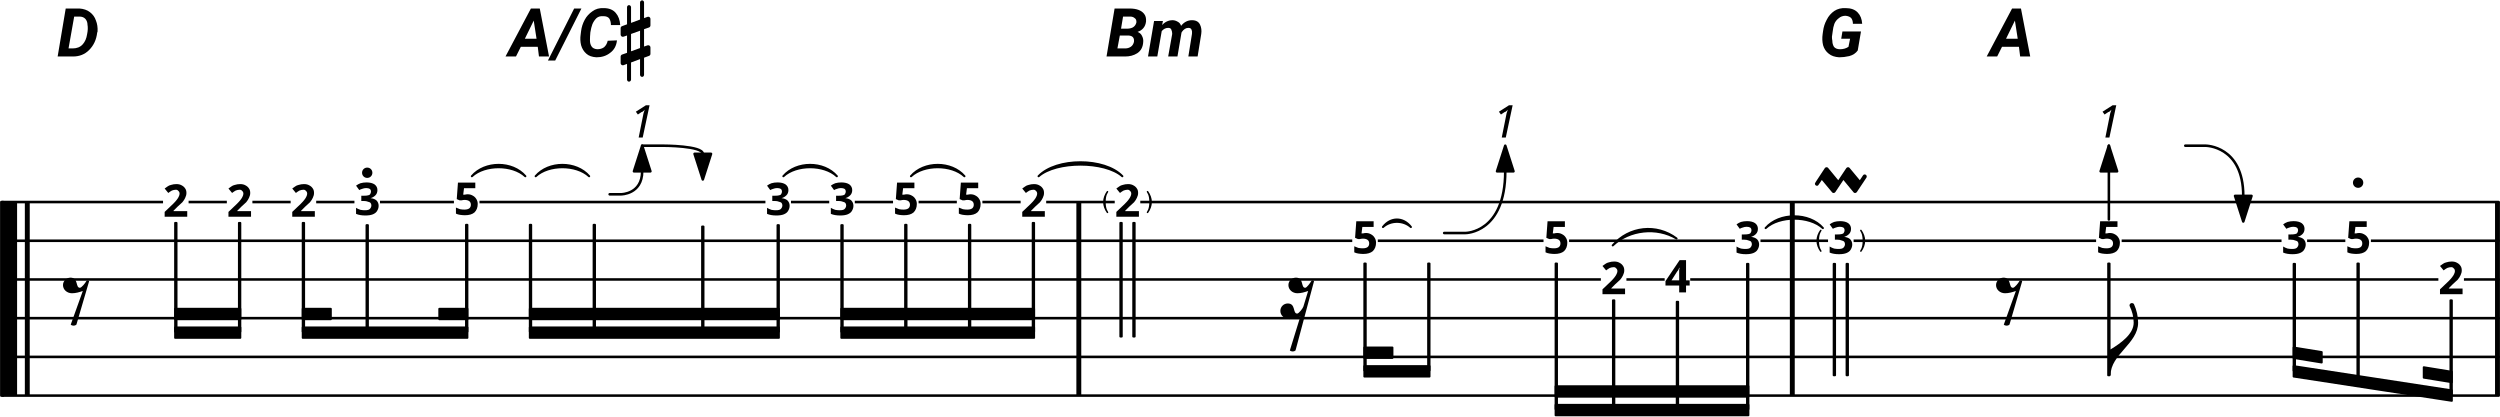
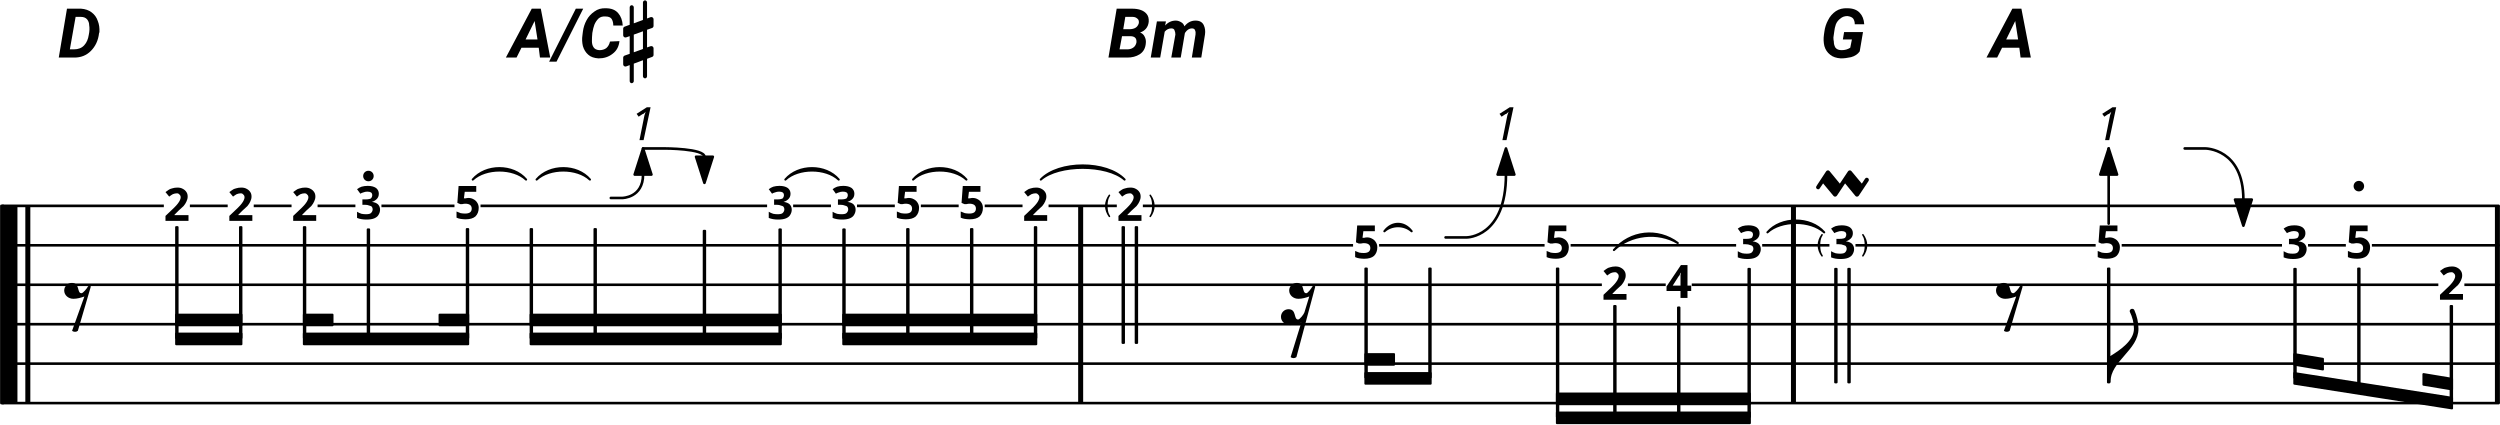
- <svg xmlns="http://www.w3.org/2000/svg" version="1.2" width="170.21mm" height="28.34mm" viewBox="-0.06 -9.389 96.86 16.128">
+ <svg xmlns="http://www.w3.org/2000/svg" version="1.2" width="167.05mm" height="28.34mm" viewBox="-0.06 -9.389 95.06 16.128">
  <style type="text/css">

tspan { white-space: pre; }

</style>
  <g transform="translate(0.9, 2.1892)">
    <rect x="0" y="-3.75" width="0.19" height="7.5" ry="0" fill="currentColor" />
  </g>
  <g transform="translate(0, 2.1892)">
    <rect x="0" y="-3.75" width="0.6" height="7.5" ry="0" fill="currentColor" />
  </g>
  <g transform="translate(0, 5.9392)">
-     <line stroke-linejoin="round" stroke-linecap="round" stroke-width="0.1" stroke="currentColor" x1="0.05" y1="0" x2="96.75" y2="0" />
+     <line stroke-linejoin="round" stroke-linecap="round" stroke-width="0.1" stroke="currentColor" x1="0.05" y1="0" x2="94.95" y2="0" />
  </g>
  <g transform="translate(0, 4.4392)">
-     <line stroke-linejoin="round" stroke-linecap="round" stroke-width="0.1" stroke="currentColor" x1="0.05" y1="0" x2="96.75" y2="0" />
+     <line stroke-linejoin="round" stroke-linecap="round" stroke-width="0.1" stroke="currentColor" x1="0.05" y1="0" x2="94.95" y2="0" />
  </g>
  <g transform="translate(0, 2.9392)">
-     <line stroke-linejoin="round" stroke-linecap="round" stroke-width="0.1" stroke="currentColor" x1="0.05" y1="0" x2="96.75" y2="0" />
+     <line stroke-linejoin="round" stroke-linecap="round" stroke-width="0.1" stroke="currentColor" x1="0.05" y1="0" x2="94.95" y2="0" />
  </g>
  <g transform="translate(0, 1.4392)">
-     <line stroke-linejoin="round" stroke-linecap="round" stroke-width="0.1" stroke="currentColor" x1="0.05" y1="0" x2="96.75" y2="0" />
+     <line stroke-linejoin="round" stroke-linecap="round" stroke-width="0.1" stroke="currentColor" x1="0.05" y1="0" x2="94.95" y2="0" />
  </g>
  <g transform="translate(0, -0.0608)">
-     <line stroke-linejoin="round" stroke-linecap="round" stroke-width="0.1" stroke="currentColor" x1="0.05" y1="0" x2="96.75" y2="0" />
+     <line stroke-linejoin="round" stroke-linecap="round" stroke-width="0.1" stroke="currentColor" x1="0.05" y1="0" x2="94.95" y2="0" />
  </g>
  <g transform="translate(0, -1.5608)">
-     <line stroke-linejoin="round" stroke-linecap="round" stroke-width="0.1" stroke="currentColor" x1="0.05" y1="0" x2="96.75" y2="0" />
-   </g>
-   <g transform="translate(96.61, 2.1892)">
+     <line stroke-linejoin="round" stroke-linecap="round" stroke-width="0.1" stroke="currentColor" x1="0.05" y1="0" x2="94.95" y2="0" />
+   </g>
+   <g transform="translate(94.81, 2.1892)">
    <rect x="0" y="-3.75" width="0.19" height="7.5" ry="0" fill="currentColor" />
  </g>
-   <g transform="translate(69.2867, 2.1892)">
+   <g transform="translate(68.0406, 2.1892)">
    <rect x="0" y="-3.75" width="0.19" height="7.5" ry="0" fill="currentColor" />
  </g>
-   <g transform="translate(41.6425, 2.1892)">
+   <g transform="translate(40.9357, 2.1892)">
    <rect x="0" y="-3.75" width="0.19" height="7.5" ry="0" fill="currentColor" />
  </g>
  <g class="chord-label">
    <g transform="translate(2.14, -7.2)">
      <text font-family="Roboto" font-weight="bold" font-style="italic" font-size="2.616" text-anchor="start" fill="currentColor">
        <tspan>D</tspan>
      </text>
    </g>
  </g>
  <g transform="translate(2.39, 2.1892)">
    <path transform="scale(0.004, -0.004)" d="M70 205c79 0 46 -98 91 -98c16 0 54 48 61 63c6 12 23 12 28 0l-123 -420c-8 -7 -17 -10 -27 -10s-20 3 -28 10l117 326c-34 -12 -69 -22 -105 -22c-47 0 -87 34 -87 79c0 40 33 72 73 72z" fill="currentColor" />
  </g>
-   <g transform="translate(86.8552, -1.7991)">
+   <g transform="translate(85.2451, -1.7991)">
    <polygon stroke-linejoin="round" stroke-linecap="round" stroke-width="0.1" fill="currentColor" stroke="currentColor" points="-0.318 0 0.318 0 0 0.992" />
  </g>
-   <g transform="translate(84.1378, 2.1892)">
-     <path stroke-width="0.1" stroke-linejoin="round" stroke-linecap="round" stroke="currentColor" fill="none" d="M0.471 -5.933L1.257 -5.933C1.257 -5.933 2.717 -5.933 2.717 -3.988" />
-   </g>
-   <g class="tab-note">
-     <g color="rgb(100%, 100%, 100%)">
-       <g transform="translate(6.1557, -1.5608)">
-         <rect x="0.099" y="-0.57" width="0.99" height="1.14" ry="0" fill="currentColor" />
-       </g>
-     </g>
-     <g transform="translate(6.2547, -0.9907)">
-       <text font-family="Roboto Serif" font-weight="bold" font-size="1.746" text-anchor="start" fill="currentColor">
-         <tspan>2</tspan>
-       </text>
-     </g>
-   </g>
-   <g transform="translate(6.7498, 2.1892)">
+   <g transform="translate(82.5422, 2.1892)">
+     <path stroke-width="0.1" stroke-linejoin="round" stroke-linecap="round" stroke="currentColor" fill="none" d="M0.471 -5.933L1.252 -5.933C1.252 -5.933 2.703 -5.933 2.703 -3.988" />
+   </g>
+   <g class="tab-note">
+     <g color="rgb(100%, 100%, 100%)">
+       <g transform="translate(6.068, -1.5608)">
+         <rect x="0.099" y="-0.57" width="0.99" height="1.14" ry="0" fill="currentColor" />
+       </g>
+     </g>
+     <g transform="translate(6.1671, -0.9907)">
+       <text font-family="Roboto Serif" font-weight="bold" font-size="1.746" text-anchor="start" fill="currentColor">
+         <tspan>2</tspan>
+       </text>
+     </g>
+   </g>
+   <g transform="translate(6.6621, 2.1892)">
    <rect x="-0.065" y="-2.98" width="0.13" height="4.29" ry="0.04" fill="currentColor" />
  </g>
  <g class="tab-note">
    <g color="rgb(100%, 100%, 100%)">
-       <g transform="translate(8.6277, -1.5608)">
-         <rect x="0.099" y="-0.57" width="0.99" height="1.14" ry="0" fill="currentColor" />
-       </g>
-     </g>
-     <g transform="translate(8.7267, -0.9907)">
-       <text font-family="Roboto Serif" font-weight="bold" font-size="1.746" text-anchor="start" fill="currentColor">
-         <tspan>2</tspan>
-       </text>
-     </g>
-   </g>
-   <g transform="translate(9.2218, 2.1892)">
+       <g transform="translate(8.4962, -1.5608)">
+         <rect x="0.099" y="-0.57" width="0.99" height="1.14" ry="0" fill="currentColor" />
+       </g>
+     </g>
+     <g transform="translate(8.5952, -0.9907)">
+       <text font-family="Roboto Serif" font-weight="bold" font-size="1.746" text-anchor="start" fill="currentColor">
+         <tspan>2</tspan>
+       </text>
+     </g>
+   </g>
+   <g transform="translate(9.0903, 2.1892)">
    <rect x="-0.065" y="-2.98" width="0.13" height="4.29" ry="0.04" fill="currentColor" />
  </g>
-   <g transform="translate(81.1529, -4.061)">
+   <g transform="translate(79.6275, -4.061)">
    <text font-family="Roboto Serif" font-style="italic" font-size="1.746" text-anchor="start" fill="currentColor">
      <tspan>1</tspan>
    </text>
  </g>
-   <g transform="translate(81.648, -2.7514)">
+   <g transform="translate(80.1226, -2.7514)">
    <polygon stroke-linejoin="round" stroke-linecap="round" stroke-width="0.1" fill="currentColor" stroke="currentColor" points="-0.318 0 0.318 0 0 -0.992" />
  </g>
-   <g transform="translate(81.0539, 2.1892)">
+   <g transform="translate(79.5285, 2.1892)">
    <path stroke-width="0.1" stroke-linejoin="round" stroke-linecap="round" stroke="currentColor" fill="none" d="M0.594 -3.075L0.594 -5.933" />
  </g>
  <g class="tab-note">
    <g color="rgb(100%, 100%, 100%)">
-       <g transform="translate(11.0997, -1.5608)">
-         <rect x="0.099" y="-0.57" width="0.99" height="1.14" ry="0" fill="currentColor" />
-       </g>
-     </g>
-     <g transform="translate(11.1987, -0.9907)">
-       <text font-family="Roboto Serif" font-weight="bold" font-size="1.746" text-anchor="start" fill="currentColor">
-         <tspan>2</tspan>
-       </text>
-     </g>
-   </g>
-   <g transform="translate(11.6938, 2.1892)">
+       <g transform="translate(10.9244, -1.5608)">
+         <rect x="0.099" y="-0.57" width="0.99" height="1.14" ry="0" fill="currentColor" />
+       </g>
+     </g>
+     <g transform="translate(11.0234, -0.9907)">
+       <text font-family="Roboto Serif" font-weight="bold" font-size="1.746" text-anchor="start" fill="currentColor">
+         <tspan>2</tspan>
+       </text>
+     </g>
+   </g>
+   <g transform="translate(11.5185, 2.1892)">
    <rect x="-0.065" y="-2.98" width="0.13" height="4.29" ry="0.04" fill="currentColor" />
  </g>
-   <g transform="translate(14.1658, -2.6955)">
+   <g transform="translate(13.9467, -2.6955)">
    <path transform="scale(0.004, -0.004)" d="M-50 0c0 28 22 50 50 50s50 -22 50 -50s-22 -50 -50 -50s-50 22 -50 50z" fill="currentColor" />
  </g>
  <g class="tab-note">
    <g color="rgb(100%, 100%, 100%)">
-       <g transform="translate(13.5717, -1.5608)">
+       <g transform="translate(13.3526, -1.5608)">
        <rect x="0.099" y="-0.635" width="0.99" height="1.269" ry="0" fill="currentColor" />
      </g>
    </g>
-     <g transform="translate(13.6707, -1.0553)">
+     <g transform="translate(13.4516, -1.0553)">
      <text font-family="Roboto Serif" font-weight="bold" font-size="1.746" text-anchor="start" fill="currentColor">
        <tspan>3</tspan>
      </text>
    </g>
  </g>
-   <g transform="translate(14.1658, 2.1892)">
+   <g transform="translate(13.9467, 2.1892)">
    <rect x="-0.065" y="-2.893" width="0.13" height="4.203" ry="0.04" fill="currentColor" />
  </g>
-   <g transform="translate(60.1727, 5.7782)">
-     <polygon stroke-linejoin="round" stroke-linecap="round" stroke-width="0.08" fill="currentColor" stroke="currentColor" points="7.506 -0.2 7.506 0.2 0.04 0.2 0.04 -0.2" />
-   </g>
-   <g transform="translate(60.1727, 6.4992)">
-     <polygon stroke-linejoin="round" stroke-linecap="round" stroke-width="0.08" fill="currentColor" stroke="currentColor" points="7.506 -0.2 7.506 0.2 0.04 0.2 0.04 -0.2" />
-   </g>
-   <g class="tab-note">
-     <g color="rgb(100%, 100%, 100%)">
-       <g transform="translate(17.4265, -1.5608)">
-         <rect x="0.099" y="-0.625" width="0.99" height="1.25" ry="0" fill="currentColor" />
-       </g>
-     </g>
-     <g transform="translate(17.5255, -1.0649)">
-       <text font-family="Roboto Serif" font-weight="bold" font-size="1.746" text-anchor="start" fill="currentColor">
-         <tspan>5</tspan>
-       </text>
-     </g>
-   </g>
-   <g transform="translate(18.0206, 2.1892)">
+   <g transform="translate(59.1019, 5.7782)">
+     <polygon stroke-linejoin="round" stroke-linecap="round" stroke-width="0.08" fill="currentColor" stroke="currentColor" points="7.375 -0.2 7.375 0.2 0.04 0.2 0.04 -0.2" />
+   </g>
+   <g transform="translate(59.1019, 6.4992)">
+     <polygon stroke-linejoin="round" stroke-linecap="round" stroke-width="0.08" fill="currentColor" stroke="currentColor" points="7.375 -0.2 7.375 0.2 0.04 0.2 0.04 -0.2" />
+   </g>
+   <g class="tab-note">
+     <g color="rgb(100%, 100%, 100%)">
+       <g transform="translate(17.1198, -1.5608)">
+         <rect x="0.099" y="-0.625" width="0.99" height="1.25" ry="0" fill="currentColor" />
+       </g>
+     </g>
+     <g transform="translate(17.2188, -1.0649)">
+       <text font-family="Roboto Serif" font-weight="bold" font-size="1.746" text-anchor="start" fill="currentColor">
+         <tspan>5</tspan>
+       </text>
+     </g>
+   </g>
+   <g transform="translate(17.7139, 2.1892)">
    <rect x="-0.065" y="-2.906" width="0.13" height="4.216" ry="0.04" fill="currentColor" />
  </g>
-   <g transform="translate(67.0596, 2.1892)">
-     <path stroke-width="0.08" stroke-linejoin="round" stroke-linecap="round" stroke="currentColor" fill="currentColor" d="M1.289 -2.741C1.816 -3.348 2.98 -3.348 3.507 -2.741L3.507 -2.741C2.98 -3.228 1.816 -3.228 1.289 -2.741z" />
+   <g transform="translate(65.8573, 2.1892)">
+     <path stroke-width="0.08" stroke-linejoin="round" stroke-linecap="round" stroke="currentColor" fill="currentColor" d="M1.289 -2.743C1.806 -3.341 2.93 -3.341 3.447 -2.743L3.447 -2.743C2.93 -3.221 1.806 -3.221 1.289 -2.743z" />
  </g>
  <g class="chord-label">
-     <g transform="translate(19.6485, -7.2)">
+     <g transform="translate(19.298, -7.2)">
      <text font-family="Roboto" font-weight="bold" font-style="italic" font-size="2.616" text-anchor="start" fill="currentColor">
        <tspan>A</tspan>
      </text>
    </g>
-     <g transform="translate(21.3557, -7.2)">
+     <g transform="translate(21.0052, -7.2)">
      <text font-family="Roboto" font-weight="bold" font-style="italic" font-size="2.616" text-anchor="start" fill="currentColor">
        <tspan>/</tspan>
      </text>
    </g>
-     <g transform="translate(22.3117, -7.2)">
+     <g transform="translate(21.9612, -7.2)">
      <text font-family="Roboto" font-weight="bold" font-style="italic" font-size="2.616" text-anchor="start" fill="currentColor">
        <tspan>C</tspan>
      </text>
    </g>
-     <g transform="translate(23.9847, -7.8)">
+     <g transform="translate(23.6342, -7.8)">
      <path transform="scale(0.0042, -0.0042)" d="M0 119c0 8 5 15 13 18l46 17v158c0 10 8 19 18 19s19 -9 19 -19v-145l83 31v158c0 10 9 19 19 19s18 -9 18 -19v-145l32 12c2 1 5 1 7 1c11 0 20 -9 20 -20v-60c0 -8 -5 -16 -13 -19l-46 -16v-160l32 11c2 1 5 1 7 1c11 0 20 -9 20 -20v-60c0 -8 -5 -15 -13 -18l-46 -17 v-158c0 -10 -8 -19 -18 -19s-19 9 -19 19v145l-83 -31v-158c0 -10 -9 -19 -19 -19s-18 9 -18 19v145l-32 -12c-2 -1 -5 -1 -7 -1c-11 0 -20 9 -20 20v60c0 8 5 16 13 19l46 16v160l-32 -11c-2 -1 -5 -1 -7 -1c-11 0 -20 9 -20 20v60zM179 95l-83 -30v-160l83 30v160z" fill="currentColor" />
    </g>
  </g>
  <g class="tab-note">
</g>
-   <g transform="translate(20.4926, 2.1892)">
+   <g transform="translate(20.1421, 2.1892)">
    <rect x="-0.065" y="-2.906" width="0.13" height="4.216" ry="0.04" fill="currentColor" />
  </g>
-   <g transform="translate(61.8656, 2.1892)">
-     <path stroke-width="0.08" stroke-linejoin="round" stroke-linecap="round" stroke="currentColor" fill="currentColor" d="M0.559 -2.07C1.191 -2.803 2.256 -2.918 3.031 -2.337L3.031 -2.337C2.269 -2.799 1.204 -2.684 0.559 -2.07z" />
-   </g>
-   <g class="tab-note">
- </g>
-   <g transform="translate(22.9646, 2.1892)">
+   <g transform="translate(60.7509, 2.1892)">
+     <path stroke-width="0.08" stroke-linejoin="round" stroke-linecap="round" stroke="currentColor" fill="currentColor" d="M0.558 -2.07C1.179 -2.793 2.223 -2.908 2.986 -2.337L2.986 -2.337C2.236 -2.789 1.192 -2.674 0.558 -2.07z" />
+   </g>
+   <g class="tab-note">
+ </g>
+   <g transform="translate(22.5703, 2.1892)">
    <rect x="-0.065" y="-2.906" width="0.13" height="4.216" ry="0.04" fill="currentColor" />
  </g>
-   <g transform="translate(52.7621, 4.2782)">
+   <g transform="translate(51.8197, 4.2782)">
    <polygon stroke-linejoin="round" stroke-linecap="round" stroke-width="0.08" fill="currentColor" stroke="currentColor" points="1.125 -0.2 1.125 0.2 0.04 0.2 0.04 -0.2" />
  </g>
-   <g transform="translate(52.7621, 4.9992)">
-     <polygon stroke-linejoin="round" stroke-linecap="round" stroke-width="0.08" fill="currentColor" stroke="currentColor" points="2.562 -0.2 2.562 0.2 0.04 0.2 0.04 -0.2" />
-   </g>
-   <g class="tab-note">
- </g>
-   <g class="tab-note">
- </g>
-   <g transform="translate(27.168, 2.1892)">
+   <g transform="translate(51.8197, 4.9992)">
+     <polygon stroke-linejoin="round" stroke-linecap="round" stroke-width="0.08" fill="currentColor" stroke="currentColor" points="2.518 -0.2 2.518 0.2 0.04 0.2 0.04 -0.2" />
+   </g>
+   <g class="tab-note">
+ </g>
+   <g class="tab-note">
+ </g>
+   <g transform="translate(26.724, 2.1892)">
    <rect x="-0.065" y="-2.839" width="0.13" height="4.149" ry="0.04" fill="currentColor" />
  </g>
-   <g transform="translate(57.765, -4.061)">
+   <g transform="translate(56.7087, -4.061)">
    <text font-family="Roboto Serif" font-style="italic" font-size="1.746" text-anchor="start" fill="currentColor">
      <tspan>1</tspan>
    </text>
  </g>
-   <g transform="translate(58.26, -2.7514)">
+   <g transform="translate(57.2038, -2.7514)">
    <polygon stroke-linejoin="round" stroke-linecap="round" stroke-width="0.1" fill="currentColor" stroke="currentColor" points="-0.318 0 0.318 0 0 -0.992" />
  </g>
-   <g transform="translate(54.705, 2.1892)">
-     <path stroke-width="0.1" stroke-linejoin="round" stroke-linecap="round" stroke="currentColor" fill="none" d="M1.189 -2.55L2.017 -2.55C2.017 -2.55 3.555 -2.55 3.555 -4.941" />
-   </g>
-   <g class="tab-note">
-     <g color="rgb(100%, 100%, 100%)">
-       <g transform="translate(29.4959, -1.5608)">
+   <g transform="translate(53.7188, 2.1892)">
+     <path stroke-width="0.1" stroke-linejoin="round" stroke-linecap="round" stroke="currentColor" fill="none" d="M1.189 -2.55L1.993 -2.55C1.993 -2.55 3.485 -2.55 3.485 -4.941" />
+   </g>
+   <g class="tab-note">
+     <g color="rgb(100%, 100%, 100%)">
+       <g transform="translate(29.0081, -1.5608)">
        <rect x="0.099" y="-0.635" width="0.99" height="1.269" ry="0" fill="currentColor" />
      </g>
    </g>
-     <g transform="translate(29.5949, -1.0553)">
+     <g transform="translate(29.1071, -1.0553)">
      <text font-family="Roboto Serif" font-weight="bold" font-size="1.746" text-anchor="start" fill="currentColor">
        <tspan>3</tspan>
      </text>
    </g>
  </g>
-   <g transform="translate(30.09, 2.1892)">
+   <g transform="translate(29.6022, 2.1892)">
    <rect x="-0.065" y="-2.893" width="0.13" height="4.203" ry="0.04" fill="currentColor" />
  </g>
  <g class="tab-note">
    <g color="rgb(100%, 100%, 100%)">
-       <g transform="translate(31.9679, -1.5608)">
+       <g transform="translate(31.4363, -1.5608)">
        <rect x="0.099" y="-0.635" width="0.99" height="1.269" ry="0" fill="currentColor" />
      </g>
    </g>
-     <g transform="translate(32.0669, -1.0553)">
+     <g transform="translate(31.5353, -1.0553)">
      <text font-family="Roboto Serif" font-weight="bold" font-size="1.746" text-anchor="start" fill="currentColor">
        <tspan>3</tspan>
      </text>
    </g>
  </g>
-   <g transform="translate(32.562, 2.1892)">
+   <g transform="translate(32.0304, 2.1892)">
    <rect x="-0.065" y="-2.893" width="0.13" height="4.203" ry="0.04" fill="currentColor" />
  </g>
-   <g transform="translate(52.233, 2.1892)">
-     <path stroke-width="0.08" stroke-linejoin="round" stroke-linecap="round" stroke="currentColor" fill="currentColor" d="M1.289 -2.782C1.586 -3.17 2.074 -3.17 2.371 -2.782L2.371 -2.782C2.074 -3.05 1.586 -3.05 1.289 -2.782z" />
-   </g>
-   <g class="tab-note">
-     <g color="rgb(100%, 100%, 100%)">
-       <g transform="translate(34.4399, -1.5608)">
-         <rect x="0.099" y="-0.625" width="0.99" height="1.25" ry="0" fill="currentColor" />
-       </g>
-     </g>
-     <g transform="translate(34.5389, -1.0649)">
-       <text font-family="Roboto Serif" font-weight="bold" font-size="1.746" text-anchor="start" fill="currentColor">
-         <tspan>5</tspan>
-       </text>
-     </g>
-   </g>
-   <g transform="translate(35.034, 2.1892)">
+   <g transform="translate(51.2906, 2.1892)">
+     <path stroke-width="0.08" stroke-linejoin="round" stroke-linecap="round" stroke="currentColor" fill="currentColor" d="M1.289 -2.784C1.576 -3.161 2.04 -3.161 2.327 -2.784L2.327 -2.784C2.04 -3.041 1.576 -3.041 1.289 -2.784z" />
+   </g>
+   <g class="tab-note">
+     <g color="rgb(100%, 100%, 100%)">
+       <g transform="translate(33.8645, -1.5608)">
+         <rect x="0.099" y="-0.625" width="0.99" height="1.25" ry="0" fill="currentColor" />
+       </g>
+     </g>
+     <g transform="translate(33.9635, -1.0649)">
+       <text font-family="Roboto Serif" font-weight="bold" font-size="1.746" text-anchor="start" fill="currentColor">
+         <tspan>5</tspan>
+       </text>
+     </g>
+   </g>
+   <g transform="translate(34.4586, 2.1892)">
    <rect x="-0.065" y="-2.906" width="0.13" height="4.216" ry="0.04" fill="currentColor" />
  </g>
  <g class="tab-note">
    <g color="rgb(100%, 100%, 100%)">
-       <g transform="translate(36.9119, -1.5608)">
-         <rect x="0.099" y="-0.625" width="0.99" height="1.25" ry="0" fill="currentColor" />
-       </g>
-     </g>
-     <g transform="translate(37.0109, -1.0649)">
-       <text font-family="Roboto Serif" font-weight="bold" font-size="1.746" text-anchor="start" fill="currentColor">
-         <tspan>5</tspan>
-       </text>
-     </g>
-   </g>
-   <g transform="translate(37.506, 2.1892)">
+       <g transform="translate(36.2927, -1.5608)">
+         <rect x="0.099" y="-0.625" width="0.99" height="1.25" ry="0" fill="currentColor" />
+       </g>
+     </g>
+     <g transform="translate(36.3917, -1.0649)">
+       <text font-family="Roboto Serif" font-weight="bold" font-size="1.746" text-anchor="start" fill="currentColor">
+         <tspan>5</tspan>
+       </text>
+     </g>
+   </g>
+   <g transform="translate(36.8867, 2.1892)">
    <rect x="-0.065" y="-2.906" width="0.13" height="4.216" ry="0.04" fill="currentColor" />
  </g>
-   <g transform="translate(32.497, 2.7782)">
-     <polygon stroke-linejoin="round" stroke-linecap="round" stroke-width="0.08" fill="currentColor" stroke="currentColor" points="7.506 -0.2 7.506 0.2 0.04 0.2 0.04 -0.2" />
-   </g>
-   <g transform="translate(32.497, 3.4992)">
-     <polygon stroke-linejoin="round" stroke-linecap="round" stroke-width="0.08" fill="currentColor" stroke="currentColor" points="7.506 -0.2 7.506 0.2 0.04 0.2 0.04 -0.2" />
-   </g>
-   <g class="tab-note">
-     <g color="rgb(100%, 100%, 100%)">
-       <g transform="translate(39.3839, -1.5608)">
-         <rect x="0.099" y="-0.57" width="0.99" height="1.14" ry="0" fill="currentColor" />
-       </g>
-     </g>
-     <g transform="translate(39.4829, -0.9907)">
-       <text font-family="Roboto Serif" font-weight="bold" font-size="1.746" text-anchor="start" fill="currentColor">
-         <tspan>2</tspan>
-       </text>
-     </g>
-   </g>
-   <g transform="translate(39.978, 2.1892)">
+   <g transform="translate(31.9654, 2.7782)">
+     <polygon stroke-linejoin="round" stroke-linecap="round" stroke-width="0.08" fill="currentColor" stroke="currentColor" points="7.375 -0.2 7.375 0.2 0.04 0.2 0.04 -0.2" />
+   </g>
+   <g transform="translate(31.9654, 3.4992)">
+     <polygon stroke-linejoin="round" stroke-linecap="round" stroke-width="0.08" fill="currentColor" stroke="currentColor" points="7.375 -0.2 7.375 0.2 0.04 0.2 0.04 -0.2" />
+   </g>
+   <g class="tab-note">
+     <g color="rgb(100%, 100%, 100%)">
+       <g transform="translate(38.7208, -1.5608)">
+         <rect x="0.099" y="-0.57" width="0.99" height="1.14" ry="0" fill="currentColor" />
+       </g>
+     </g>
+     <g transform="translate(38.8199, -0.9907)">
+       <text font-family="Roboto Serif" font-weight="bold" font-size="1.746" text-anchor="start" fill="currentColor">
+         <tspan>2</tspan>
+       </text>
+     </g>
+   </g>
+   <g transform="translate(39.3149, 2.1892)">
    <rect x="-0.065" y="-2.98" width="0.13" height="4.29" ry="0.04" fill="currentColor" />
  </g>
-   <g transform="translate(39.3839, 2.1892)">
-     <path stroke-width="0.08" stroke-linejoin="round" stroke-linecap="round" stroke="currentColor" fill="currentColor" d="M0.794 -4.75C1.481 -5.471 3.353 -5.471 4.04 -4.75L4.04 -4.75C3.353 -5.351 1.481 -5.351 0.794 -4.75z" />
+   <g transform="translate(38.7208, 2.1892)">
+     <path stroke-width="0.08" stroke-linejoin="round" stroke-linecap="round" stroke="currentColor" fill="currentColor" d="M0.794 -4.75C1.473 -5.466 3.301 -5.466 3.98 -4.75L3.98 -4.75C3.301 -5.346 1.473 -5.346 0.794 -4.75z" />
  </g>
  <g class="chord-label">
-     <g transform="translate(42.7797, -7.2)">
+     <g transform="translate(42.0564, -7.2)">
      <text font-family="Roboto" font-weight="bold" font-style="italic" font-size="2.616" text-anchor="start" fill="currentColor">
        <tspan>B</tspan>
      </text>
    </g>
-     <g transform="translate(44.4185, -7.2)">
+     <g transform="translate(43.6953, -7.2)">
      <text font-family="Roboto" font-weight="bold" font-style="italic" font-size="2.616" text-anchor="start" fill="currentColor">
        <tspan>m</tspan>
      </text>
    </g>
  </g>
  <g class="tab-note">
    <g color="rgb(100%, 100%, 100%)">
-       <g transform="translate(43.0297, -1.5608)">
-         <rect x="0.099" y="-0.57" width="0.99" height="1.14" ry="0" fill="currentColor" />
-       </g>
-     </g>
-     <g transform="translate(43.1287, -0.9907)">
-       <text font-family="Roboto Serif" font-weight="bold" font-size="1.746" text-anchor="start" fill="currentColor">
-         <tspan>2</tspan>
-       </text>
-     </g>
-   </g>
-   <g transform="translate(43.3738, 2.1892)">
+       <g transform="translate(42.3064, -1.5608)">
+         <rect x="0.099" y="-0.57" width="0.99" height="1.14" ry="0" fill="currentColor" />
+       </g>
+     </g>
+     <g transform="translate(42.4054, -0.9907)">
+       <text font-family="Roboto Serif" font-weight="bold" font-size="1.746" text-anchor="start" fill="currentColor">
+         <tspan>2</tspan>
+       </text>
+     </g>
+   </g>
+   <g transform="translate(42.6505, 2.1892)">
    <rect x="-0.065" y="-2.98" width="0.13" height="4.48" ry="0.04" fill="currentColor" />
  </g>
-   <g transform="translate(43.8738, 2.1892)">
+   <g transform="translate(43.1505, 2.1892)">
    <rect x="-0.065" y="-2.98" width="0.13" height="4.48" ry="0.04" fill="currentColor" />
  </g>
-   <g transform="translate(42.9287, -1.5608)">
+   <g transform="translate(42.2054, -1.5608)">
    <path transform="scale(0.0016, -0.0016)" d="M-31 -250c0 -10 -9 -19 -19 -19c-5 0 -12 2 -16 8c-54 77 -90 167 -90 261s36 184 90 261c4 6 11 8 16 8c10 0 19 -9 19 -19c0 -21 -63 -57 -63 -250s63 -229 63 -250z" fill="currentColor" />
  </g>
-   <g transform="translate(44.3188, -1.5608)">
+   <g transform="translate(43.5956, -1.5608)">
    <path transform="scale(0.0016, -0.0016)" d="M31 -250c0 21 63 57 63 250s-63 229 -63 250c0 10 9 19 19 19c5 0 12 -2 16 -8c54 -77 90 -167 90 -261s-36 -184 -90 -261c-4 -6 -11 -8 -16 -8c-10 0 -19 9 -19 19z" fill="currentColor" />
  </g>
-   <g transform="translate(34.4399, 2.1892)">
-     <path stroke-width="0.08" stroke-linejoin="round" stroke-linecap="round" stroke="currentColor" fill="currentColor" d="M0.794 -4.75C1.295 -5.336 2.365 -5.336 2.866 -4.75L2.866 -4.75C2.365 -5.216 1.295 -5.216 0.794 -4.75z" />
-   </g>
-   <g transform="translate(49.6502, 2.1892)">
+   <g transform="translate(33.8645, 2.1892)">
+     <path stroke-width="0.08" stroke-linejoin="round" stroke-linecap="round" stroke="currentColor" fill="currentColor" d="M0.794 -4.75C1.287 -5.329 2.329 -5.329 2.822 -4.75L2.822 -4.75C2.329 -5.209 1.287 -5.209 0.794 -4.75z" />
+   </g>
+   <g transform="translate(48.7516, 2.1892)">
    <path transform="scale(0.004, -0.004)" d="M125 205c79 0 45 -98 90 -98c15 0 50 49 57 63c6 12 23 12 28 0l-179 -670c-8 -7 -17 -10 -27 -10s-20 3 -28 10l101 327c-34 -12 -70 -23 -106 -23c-47 0 -87 34 -87 79c0 40 32 72 72 72c79 0 46 -98 91 -98c16 0 55 51 60 68l46 151c-34 -12 -68 -22 -104 -22 c-47 0 -87 34 -87 79c0 40 33 72 73 72z" fill="currentColor" />
  </g>
  <g class="tab-note">
    <g color="rgb(100%, 100%, 100%)">
-       <g transform="translate(52.233, -0.0608)">
-         <rect x="0.099" y="-0.625" width="0.99" height="1.25" ry="0" fill="currentColor" />
-       </g>
-     </g>
-     <g transform="translate(52.332, 0.4351)">
-       <text font-family="Roboto Serif" font-weight="bold" font-size="1.746" text-anchor="start" fill="currentColor">
-         <tspan>5</tspan>
-       </text>
-     </g>
-   </g>
-   <g transform="translate(52.8271, 2.1892)">
+       <g transform="translate(51.2906, -0.0608)">
+         <rect x="0.099" y="-0.625" width="0.99" height="1.25" ry="0" fill="currentColor" />
+       </g>
+     </g>
+     <g transform="translate(51.3897, 0.4351)">
+       <text font-family="Roboto Serif" font-weight="bold" font-size="1.746" text-anchor="start" fill="currentColor">
+         <tspan>5</tspan>
+       </text>
+     </g>
+   </g>
+   <g transform="translate(51.8847, 2.1892)">
    <rect x="-0.065" y="-1.406" width="0.13" height="4.216" ry="0.04" fill="currentColor" />
  </g>
-   <g transform="translate(93.8097, 5.0418)">
-     <polygon stroke-linejoin="round" stroke-linecap="round" stroke-width="0.08" fill="currentColor" stroke="currentColor" points="1.125 -0.024 1.125 0.376 0.04 0.2 0.04 -0.2" />
-   </g>
-   <g transform="translate(88.7679, 4.2782)">
-     <polygon stroke-linejoin="round" stroke-linecap="round" stroke-width="0.08" fill="currentColor" stroke="currentColor" points="1.125 -0.024 1.125 0.376 0.04 0.2 0.04 -0.2" />
-   </g>
-   <g transform="translate(88.7679, 4.9992)">
-     <polygon stroke-linejoin="round" stroke-linecap="round" stroke-width="0.08" fill="currentColor" stroke="currentColor" points="6.167 0.74 6.167 1.14 0.04 0.2 0.04 -0.2" />
-   </g>
-   <g class="tab-note">
- </g>
-   <g transform="translate(20.4276, 2.7782)">
-     <polygon stroke-linejoin="round" stroke-linecap="round" stroke-width="0.08" fill="currentColor" stroke="currentColor" points="9.687 -0.2 9.687 0.2 0.04 0.2 0.04 -0.2" />
-   </g>
-   <g transform="translate(20.4276, 3.4992)">
-     <polygon stroke-linejoin="round" stroke-linecap="round" stroke-width="0.08" fill="currentColor" stroke="currentColor" points="9.687 -0.2 9.687 0.2 0.04 0.2 0.04 -0.2" />
-   </g>
-   <g transform="translate(29.4959, 2.1892)">
-     <path stroke-width="0.08" stroke-linejoin="round" stroke-linecap="round" stroke="currentColor" fill="currentColor" d="M0.794 -4.75C1.295 -5.336 2.365 -5.336 2.866 -4.75L2.866 -4.75C2.365 -5.216 1.295 -5.216 0.794 -4.75z" />
-   </g>
-   <g class="tab-note">
- </g>
-   <g transform="translate(27.168, -3.428)">
+   <g transform="translate(92.0535, 5.0379)">
+     <polygon stroke-linejoin="round" stroke-linecap="round" stroke-width="0.08" fill="currentColor" stroke="currentColor" points="1.125 -0.02 1.125 0.38 0.04 0.2 0.04 -0.2" />
+   </g>
+   <g transform="translate(87.1431, 4.2782)">
+     <polygon stroke-linejoin="round" stroke-linecap="round" stroke-width="0.08" fill="currentColor" stroke="currentColor" points="1.125 -0.02 1.125 0.38 0.04 0.2 0.04 -0.2" />
+   </g>
+   <g transform="translate(87.1431, 4.9992)">
+     <polygon stroke-linejoin="round" stroke-linecap="round" stroke-width="0.08" fill="currentColor" stroke="currentColor" points="6.035 0.74 6.035 1.14 0.04 0.2 0.04 -0.2" />
+   </g>
+   <g class="tab-note">
+ </g>
+   <g transform="translate(20.0771, 2.7782)">
+     <polygon stroke-linejoin="round" stroke-linecap="round" stroke-width="0.08" fill="currentColor" stroke="currentColor" points="9.55 -0.2 9.55 0.2 0.04 0.2 0.04 -0.2" />
+   </g>
+   <g transform="translate(20.0771, 3.4992)">
+     <polygon stroke-linejoin="round" stroke-linecap="round" stroke-width="0.08" fill="currentColor" stroke="currentColor" points="9.55 -0.2 9.55 0.2 0.04 0.2 0.04 -0.2" />
+   </g>
+   <g transform="translate(29.0081, 2.1892)">
+     <path stroke-width="0.08" stroke-linejoin="round" stroke-linecap="round" stroke="currentColor" fill="currentColor" d="M0.794 -4.75C1.287 -5.329 2.329 -5.329 2.822 -4.75L2.822 -4.75C2.329 -5.209 1.287 -5.209 0.794 -4.75z" />
+   </g>
+   <g class="tab-note">
+ </g>
+   <g transform="translate(26.724, -3.428)">
    <polygon stroke-linejoin="round" stroke-linecap="round" stroke-width="0.1" fill="currentColor" stroke="currentColor" points="-0.318 0 0.318 0 0 0.992" />
  </g>
-   <g transform="translate(24.3481, 2.1892)">
-     <path stroke-width="0.1" stroke-linejoin="round" stroke-linecap="round" stroke="currentColor" fill="none" d="M0.471 -5.933L1.293 -5.933C1.293 -5.933 2.82 -5.933 2.82 -5.617" />
-   </g>
-   <g class="tab-note">
-     <g color="rgb(100%, 100%, 100%)">
-       <g transform="translate(59.6436, -0.0608)">
-         <rect x="0.099" y="-0.625" width="0.99" height="1.25" ry="0" fill="currentColor" />
-       </g>
-     </g>
-     <g transform="translate(59.7426, 0.4351)">
-       <text font-family="Roboto Serif" font-weight="bold" font-size="1.746" text-anchor="start" fill="currentColor">
-         <tspan>5</tspan>
-       </text>
-     </g>
-   </g>
-   <g transform="translate(60.2377, 2.1892)">
+   <g transform="translate(23.9187, 2.1892)">
+     <path stroke-width="0.1" stroke-linejoin="round" stroke-linecap="round" stroke="currentColor" fill="none" d="M0.471 -5.933L1.288 -5.933C1.288 -5.933 2.805 -5.933 2.805 -5.617" />
+   </g>
+   <g class="tab-note">
+     <g color="rgb(100%, 100%, 100%)">
+       <g transform="translate(58.5728, -0.0608)">
+         <rect x="0.099" y="-0.625" width="0.99" height="1.25" ry="0" fill="currentColor" />
+       </g>
+     </g>
+     <g transform="translate(58.6718, 0.4351)">
+       <text font-family="Roboto Serif" font-weight="bold" font-size="1.746" text-anchor="start" fill="currentColor">
+         <tspan>5</tspan>
+       </text>
+     </g>
+   </g>
+   <g transform="translate(59.1669, 2.1892)">
    <rect x="-0.065" y="-1.406" width="0.13" height="5.716" ry="0.04" fill="currentColor" />
  </g>
  <g class="tab-note">
    <g color="rgb(100%, 100%, 100%)">
-       <g transform="translate(61.8656, 1.4392)">
-         <rect x="0.099" y="-0.57" width="0.99" height="1.14" ry="0" fill="currentColor" />
-       </g>
-     </g>
-     <g transform="translate(61.9647, 2.0093)">
-       <text font-family="Roboto Serif" font-weight="bold" font-size="1.746" text-anchor="start" fill="currentColor">
-         <tspan>2</tspan>
-       </text>
-     </g>
-   </g>
-   <g transform="translate(62.4597, 2.1892)">
+       <g transform="translate(60.7509, 1.4392)">
+         <rect x="0.099" y="-0.57" width="0.99" height="1.14" ry="0" fill="currentColor" />
+       </g>
+     </g>
+     <g transform="translate(60.85, 2.0093)">
+       <text font-family="Roboto Serif" font-weight="bold" font-size="1.746" text-anchor="start" fill="currentColor">
+         <tspan>2</tspan>
+       </text>
+     </g>
+   </g>
+   <g transform="translate(61.345, 2.1892)">
    <rect x="-0.065" y="0.02" width="0.13" height="4.29" ry="0.04" fill="currentColor" />
  </g>
-   <g transform="translate(24.3242, -4.061)">
+   <g transform="translate(23.8948, -4.061)">
    <text font-family="Roboto Serif" font-style="italic" font-size="1.746" text-anchor="start" fill="currentColor">
      <tspan>1</tspan>
    </text>
  </g>
-   <g transform="translate(24.8193, -2.7514)">
+   <g transform="translate(24.3899, -2.7514)">
    <polygon stroke-linejoin="round" stroke-linecap="round" stroke-width="0.1" fill="currentColor" stroke="currentColor" points="-0.318 0 0.318 0 0 -0.992" />
  </g>
-   <g transform="translate(22.3705, 2.1892)">
-     <path stroke-width="0.1" stroke-linejoin="round" stroke-linecap="round" stroke="currentColor" fill="none" d="M1.189 -4.05L1.63 -4.05C1.63 -4.05 2.449 -4.05 2.449 -4.941" />
-   </g>
-   <g class="tab-note">
-     <g color="rgb(100%, 100%, 100%)">
-       <g transform="translate(64.3376, 1.4392)">
+   <g transform="translate(21.9762, 2.1892)">
+     <path stroke-width="0.1" stroke-linejoin="round" stroke-linecap="round" stroke="currentColor" fill="none" d="M1.189 -4.05L1.618 -4.05C1.618 -4.05 2.414 -4.05 2.414 -4.941" />
+   </g>
+   <g class="tab-note">
+     <g color="rgb(100%, 100%, 100%)">
+       <g transform="translate(63.1791, 1.4392)">
        <rect x="0.099" y="-0.612" width="0.99" height="1.224" ry="0" fill="currentColor" />
      </g>
    </g>
-     <g transform="translate(64.4367, 1.9412)">
+     <g transform="translate(63.2782, 1.9412)">
      <text font-family="Roboto Serif" font-weight="bold" font-size="1.746" text-anchor="start" fill="currentColor">
        <tspan>4</tspan>
      </text>
    </g>
  </g>
-   <g transform="translate(64.9317, 2.1892)">
+   <g transform="translate(63.7732, 2.1892)">
    <rect x="-0.065" y="0.076" width="0.13" height="4.234" ry="0.04" fill="currentColor" />
  </g>
  <g class="tab-note">
    <g color="rgb(100%, 100%, 100%)">
-       <g transform="translate(67.0596, -0.0608)">
+       <g transform="translate(65.8573, -0.0608)">
        <rect x="0.099" y="-0.635" width="0.99" height="1.269" ry="0" fill="currentColor" />
      </g>
    </g>
-     <g transform="translate(67.1587, 0.4447)">
+     <g transform="translate(65.9563, 0.4447)">
      <text font-family="Roboto Serif" font-weight="bold" font-size="1.746" text-anchor="start" fill="currentColor">
        <tspan>3</tspan>
      </text>
    </g>
  </g>
-   <g transform="translate(67.6537, 2.1892)">
+   <g transform="translate(66.4514, 2.1892)">
    <rect x="-0.065" y="-1.393" width="0.13" height="5.703" ry="0.04" fill="currentColor" />
  </g>
-   <g transform="translate(19.8985, 2.1892)">
-     <path stroke-width="0.08" stroke-linejoin="round" stroke-linecap="round" stroke="currentColor" fill="currentColor" d="M0.794 -4.75C1.295 -5.336 2.365 -5.336 2.866 -4.75L2.866 -4.75C2.365 -5.216 1.295 -5.216 0.794 -4.75z" />
+   <g transform="translate(19.548, 2.1892)">
+     <path stroke-width="0.08" stroke-linejoin="round" stroke-linecap="round" stroke="currentColor" fill="currentColor" d="M0.794 -4.75C1.287 -5.329 2.329 -5.329 2.822 -4.75L2.822 -4.75C2.329 -5.209 1.287 -5.209 0.794 -4.75z" />
  </g>
  <g class="chord-label">
-     <g transform="translate(70.4178, -7.2)">
+     <g transform="translate(69.1552, -7.2)">
      <text font-family="Roboto" font-weight="bold" font-style="italic" font-size="2.616" text-anchor="start" fill="currentColor">
        <tspan>G</tspan>
      </text>
    </g>
  </g>
-   <g transform="translate(71.2619, -2.4108)">
+   <g transform="translate(69.9993, -2.4108)">
    <path transform="scale(0.004, -0.004)" d="M215 46c4 6 9 9 16 9c11 0 20 -9 20 -20c0 -4 -1 -8 -3 -11l-23 -35l-33 22zM25 1l-8 -12l-34 22l70 105c4 6 10 9 17 9c6 0 11 -2 15 -7l99 -119l8 12l33 -22l-70 -105c-4 -6 -10 -9 -17 -9c-6 0 -11 2 -15 7zM-231 -55c-11 0 -20 9 -20 20c0 6 0 6 96 151 c4 6 10 9 17 9c6 0 11 -2 15 -7l98 -119l8 12l34 -22l-70 -105c-4 -6 -10 -9 -17 -9c-6 0 -11 2 -15 7l-99 119c-37 -56 -36 -56 -47 -56z" fill="currentColor" />
  </g>
  <g class="tab-note">
    <g color="rgb(100%, 100%, 100%)">
-       <g transform="translate(70.6678, -0.0608)">
+       <g transform="translate(69.4052, -0.0608)">
        <rect x="0.099" y="-0.635" width="0.99" height="1.269" ry="0" fill="currentColor" />
      </g>
    </g>
-     <g transform="translate(70.7668, 0.4447)">
+     <g transform="translate(69.5042, 0.4447)">
      <text font-family="Roboto Serif" font-weight="bold" font-size="1.746" text-anchor="start" fill="currentColor">
        <tspan>3</tspan>
      </text>
    </g>
  </g>
  <g transform="translate(-0.06, 2.1892)">
    <rect x="0" y="-3.8" width="0.16" height="7.6" ry="0.05" fill="currentColor" />
  </g>
-   <g transform="translate(71.0119, 2.1892)">
+   <g transform="translate(69.7493, 2.1892)">
    <rect x="-0.065" y="-1.393" width="0.13" height="4.393" ry="0.04" fill="currentColor" />
  </g>
-   <g transform="translate(71.5119, 2.1892)">
+   <g transform="translate(70.2493, 2.1892)">
    <rect x="-0.065" y="-1.393" width="0.13" height="4.393" ry="0.04" fill="currentColor" />
  </g>
-   <g transform="translate(70.5668, -0.0608)">
+   <g transform="translate(69.3042, -0.0608)">
    <path transform="scale(0.0016, -0.0016)" d="M-31 -250c0 -10 -9 -19 -19 -19c-5 0 -12 2 -16 8c-54 77 -90 167 -90 261s36 184 90 261c4 6 11 8 16 8c10 0 19 -9 19 -19c0 -21 -63 -57 -63 -250s63 -229 63 -250z" fill="currentColor" />
  </g>
-   <g transform="translate(71.9569, -0.0608)">
+   <g transform="translate(70.6944, -0.0608)">
    <path transform="scale(0.0016, -0.0016)" d="M31 -250c0 21 63 57 63 250s-63 229 -63 250c0 10 9 19 19 19c5 0 12 -2 16 -8c54 -77 90 -167 90 -261s-36 -184 -90 -261c-4 -6 -11 -8 -16 -8c-10 0 -19 9 -19 19z" fill="currentColor" />
  </g>
-   <g transform="translate(16.9206, 2.7782)">
+   <g transform="translate(16.6139, 2.7782)">
    <polygon stroke-linejoin="round" stroke-linecap="round" stroke-width="0.08" fill="currentColor" stroke="currentColor" points="1.125 -0.2 1.125 0.2 0.04 0.2 0.04 -0.2" />
  </g>
-   <g transform="translate(11.6288, 2.7782)">
+   <g transform="translate(11.4535, 2.7782)">
    <polygon stroke-linejoin="round" stroke-linecap="round" stroke-width="0.08" fill="currentColor" stroke="currentColor" points="1.125 -0.2 1.125 0.2 0.04 0.2 0.04 -0.2" />
  </g>
-   <g transform="translate(11.6288, 3.4992)">
-     <polygon stroke-linejoin="round" stroke-linecap="round" stroke-width="0.08" fill="currentColor" stroke="currentColor" points="6.417 -0.2 6.417 0.2 0.04 0.2 0.04 -0.2" />
+   <g transform="translate(11.4535, 3.4992)">
+     <polygon stroke-linejoin="round" stroke-linecap="round" stroke-width="0.08" fill="currentColor" stroke="currentColor" points="6.285 -0.2 6.285 0.2 0.04 0.2 0.04 -0.2" />
  </g>
  <g class="chord-label">
-     <g transform="translate(77.0383, -7.2)">
+     <g transform="translate(75.6004, -7.2)">
      <text font-family="Roboto" font-weight="bold" font-style="italic" font-size="2.616" text-anchor="start" fill="currentColor">
        <tspan>A</tspan>
      </text>
    </g>
  </g>
-   <g transform="translate(77.2883, 2.1892)">
+   <g transform="translate(75.8504, 2.1892)">
    <path transform="scale(0.004, -0.004)" d="M70 205c79 0 46 -98 91 -98c16 0 54 48 61 63c6 12 23 12 28 0l-123 -420c-8 -7 -17 -10 -27 -10s-20 3 -28 10l117 326c-34 -12 -69 -22 -105 -22c-47 0 -87 34 -87 79c0 40 33 72 73 72z" fill="currentColor" />
  </g>
-   <g transform="translate(17.4265, 2.1892)">
-     <path stroke-width="0.08" stroke-linejoin="round" stroke-linecap="round" stroke="currentColor" fill="currentColor" d="M0.794 -4.75C1.295 -5.336 2.365 -5.336 2.866 -4.75L2.866 -4.75C2.365 -5.216 1.295 -5.216 0.794 -4.75z" />
-   </g>
-   <g class="tab-note">
-     <g color="rgb(100%, 100%, 100%)">
-       <g transform="translate(81.0539, -0.0608)">
-         <rect x="0.099" y="-0.625" width="0.99" height="1.25" ry="0" fill="currentColor" />
-       </g>
-     </g>
-     <g transform="translate(81.1529, 0.4351)">
-       <text font-family="Roboto Serif" font-weight="bold" font-size="1.746" text-anchor="start" fill="currentColor">
-         <tspan>5</tspan>
-       </text>
-     </g>
-   </g>
-   <g transform="translate(81.648, 2.1892)">
+   <g transform="translate(17.1198, 2.1892)">
+     <path stroke-width="0.08" stroke-linejoin="round" stroke-linecap="round" stroke="currentColor" fill="currentColor" d="M0.794 -4.75C1.287 -5.329 2.329 -5.329 2.822 -4.75L2.822 -4.75C2.329 -5.209 1.287 -5.209 0.794 -4.75z" />
+   </g>
+   <g class="tab-note">
+     <g color="rgb(100%, 100%, 100%)">
+       <g transform="translate(79.5285, -0.0608)">
+         <rect x="0.099" y="-0.625" width="0.99" height="1.25" ry="0" fill="currentColor" />
+       </g>
+     </g>
+     <g transform="translate(79.6275, 0.4351)">
+       <text font-family="Roboto Serif" font-weight="bold" font-size="1.746" text-anchor="start" fill="currentColor">
+         <tspan>5</tspan>
+       </text>
+     </g>
+   </g>
+   <g transform="translate(80.1226, 2.1892)">
    <rect x="-0.065" y="-1.406" width="0.13" height="4.406" ry="0.04" fill="currentColor" />
  </g>
-   <g transform="translate(81.713, 5.1492)">
+   <g transform="translate(80.1876, 5.1492)">
    <path transform="scale(0.004, -0.004)" d="M0 0h-16v250h16v-250zM0 0v250c97 59 224 148 224 259c0 57 -15 112 -40 163c-3 16 10 27 23 27c7 0 15 -3 20 -11c25 -56 40 -117 40 -179c0 -203 -267 -306 -267 -509z" fill="currentColor" />
  </g>
-   <g transform="translate(6.6848, 2.7782)">
-     <polygon stroke-linejoin="round" stroke-linecap="round" stroke-width="0.08" fill="currentColor" stroke="currentColor" points="2.562 -0.2 2.562 0.2 0.04 0.2 0.04 -0.2" />
-   </g>
-   <g transform="translate(6.6848, 3.4992)">
-     <polygon stroke-linejoin="round" stroke-linecap="round" stroke-width="0.08" fill="currentColor" stroke="currentColor" points="2.562 -0.2 2.562 0.2 0.04 0.2 0.04 -0.2" />
-   </g>
-   <g class="tab-note">
- </g>
-   <g class="tab-note">
- </g>
-   <g class="tab-note">
-     <g color="rgb(100%, 100%, 100%)">
-       <g transform="translate(88.2388, -0.0608)">
+   <g transform="translate(6.5971, 2.7782)">
+     <polygon stroke-linejoin="round" stroke-linecap="round" stroke-width="0.08" fill="currentColor" stroke="currentColor" points="2.518 -0.2 2.518 0.2 0.04 0.2 0.04 -0.2" />
+   </g>
+   <g transform="translate(6.5971, 3.4992)">
+     <polygon stroke-linejoin="round" stroke-linecap="round" stroke-width="0.08" fill="currentColor" stroke="currentColor" points="2.518 -0.2 2.518 0.2 0.04 0.2 0.04 -0.2" />
+   </g>
+   <g class="tab-note">
+ </g>
+   <g class="tab-note">
+ </g>
+   <g class="tab-note">
+     <g color="rgb(100%, 100%, 100%)">
+       <g transform="translate(86.614, -0.0608)">
        <rect x="0.099" y="-0.635" width="0.99" height="1.269" ry="0" fill="currentColor" />
      </g>
    </g>
-     <g transform="translate(88.3378, 0.4447)">
+     <g transform="translate(86.7131, 0.4447)">
      <text font-family="Roboto Serif" font-weight="bold" font-size="1.746" text-anchor="start" fill="currentColor">
        <tspan>3</tspan>
      </text>
    </g>
  </g>
-   <g transform="translate(88.8329, 2.1892)">
+   <g transform="translate(87.2081, 2.1892)">
    <rect x="-0.065" y="-1.393" width="0.13" height="4.213" ry="0.04" fill="currentColor" />
  </g>
-   <g transform="translate(91.3049, -2.3108)">
+   <g transform="translate(89.6363, -2.3108)">
    <path transform="scale(0.004, -0.004)" d="M-50 0c0 28 22 50 50 50s50 -22 50 -50s-22 -50 -50 -50s-50 22 -50 50z" fill="currentColor" />
  </g>
  <g class="tab-note">
    <g color="rgb(100%, 100%, 100%)">
-       <g transform="translate(90.7108, -0.0608)">
-         <rect x="0.099" y="-0.625" width="0.99" height="1.25" ry="0" fill="currentColor" />
-       </g>
-     </g>
-     <g transform="translate(90.8098, 0.4351)">
-       <text font-family="Roboto Serif" font-weight="bold" font-size="1.746" text-anchor="start" fill="currentColor">
-         <tspan>5</tspan>
-       </text>
-     </g>
-   </g>
-   <g transform="translate(91.3049, 2.1892)">
-     <rect x="-0.065" y="-1.406" width="0.13" height="4.6" ry="0.04" fill="currentColor" />
-   </g>
-   <g class="tab-note">
-     <g color="rgb(100%, 100%, 100%)">
-       <g transform="translate(94.3156, 1.4392)">
-         <rect x="0.099" y="-0.57" width="0.99" height="1.14" ry="0" fill="currentColor" />
-       </g>
-     </g>
-     <g transform="translate(94.4147, 2.0093)">
-       <text font-family="Roboto Serif" font-weight="bold" font-size="1.746" text-anchor="start" fill="currentColor">
-         <tspan>2</tspan>
-       </text>
-     </g>
-   </g>
-   <g transform="translate(94.9097, 2.1892)">
+       <g transform="translate(89.0422, -0.0608)">
+         <rect x="0.099" y="-0.625" width="0.99" height="1.25" ry="0" fill="currentColor" />
+       </g>
+     </g>
+     <g transform="translate(89.1413, 0.4351)">
+       <text font-family="Roboto Serif" font-weight="bold" font-size="1.746" text-anchor="start" fill="currentColor">
+         <tspan>5</tspan>
+       </text>
+     </g>
+   </g>
+   <g transform="translate(89.6363, 2.1892)">
+     <rect x="-0.065" y="-1.406" width="0.13" height="4.602" ry="0.04" fill="currentColor" />
+   </g>
+   <g class="tab-note">
+     <g color="rgb(100%, 100%, 100%)">
+       <g transform="translate(92.5594, 1.4392)">
+         <rect x="0.099" y="-0.57" width="0.99" height="1.14" ry="0" fill="currentColor" />
+       </g>
+     </g>
+     <g transform="translate(92.6585, 2.0093)">
+       <text font-family="Roboto Serif" font-weight="bold" font-size="1.746" text-anchor="start" fill="currentColor">
+         <tspan>2</tspan>
+       </text>
+     </g>
+   </g>
+   <g transform="translate(93.1535, 2.1892)">
    <rect x="-0.065" y="0.02" width="0.13" height="3.72" ry="0.04" fill="currentColor" />
  </g>
-   <g transform="translate(55.2991, 2.1892)">
+   <g transform="translate(54.3129, 2.1892)">
    <rect x="-0.065" y="-1.406" width="0.13" height="4.216" ry="0.04" fill="currentColor" />
  </g>
</svg>
